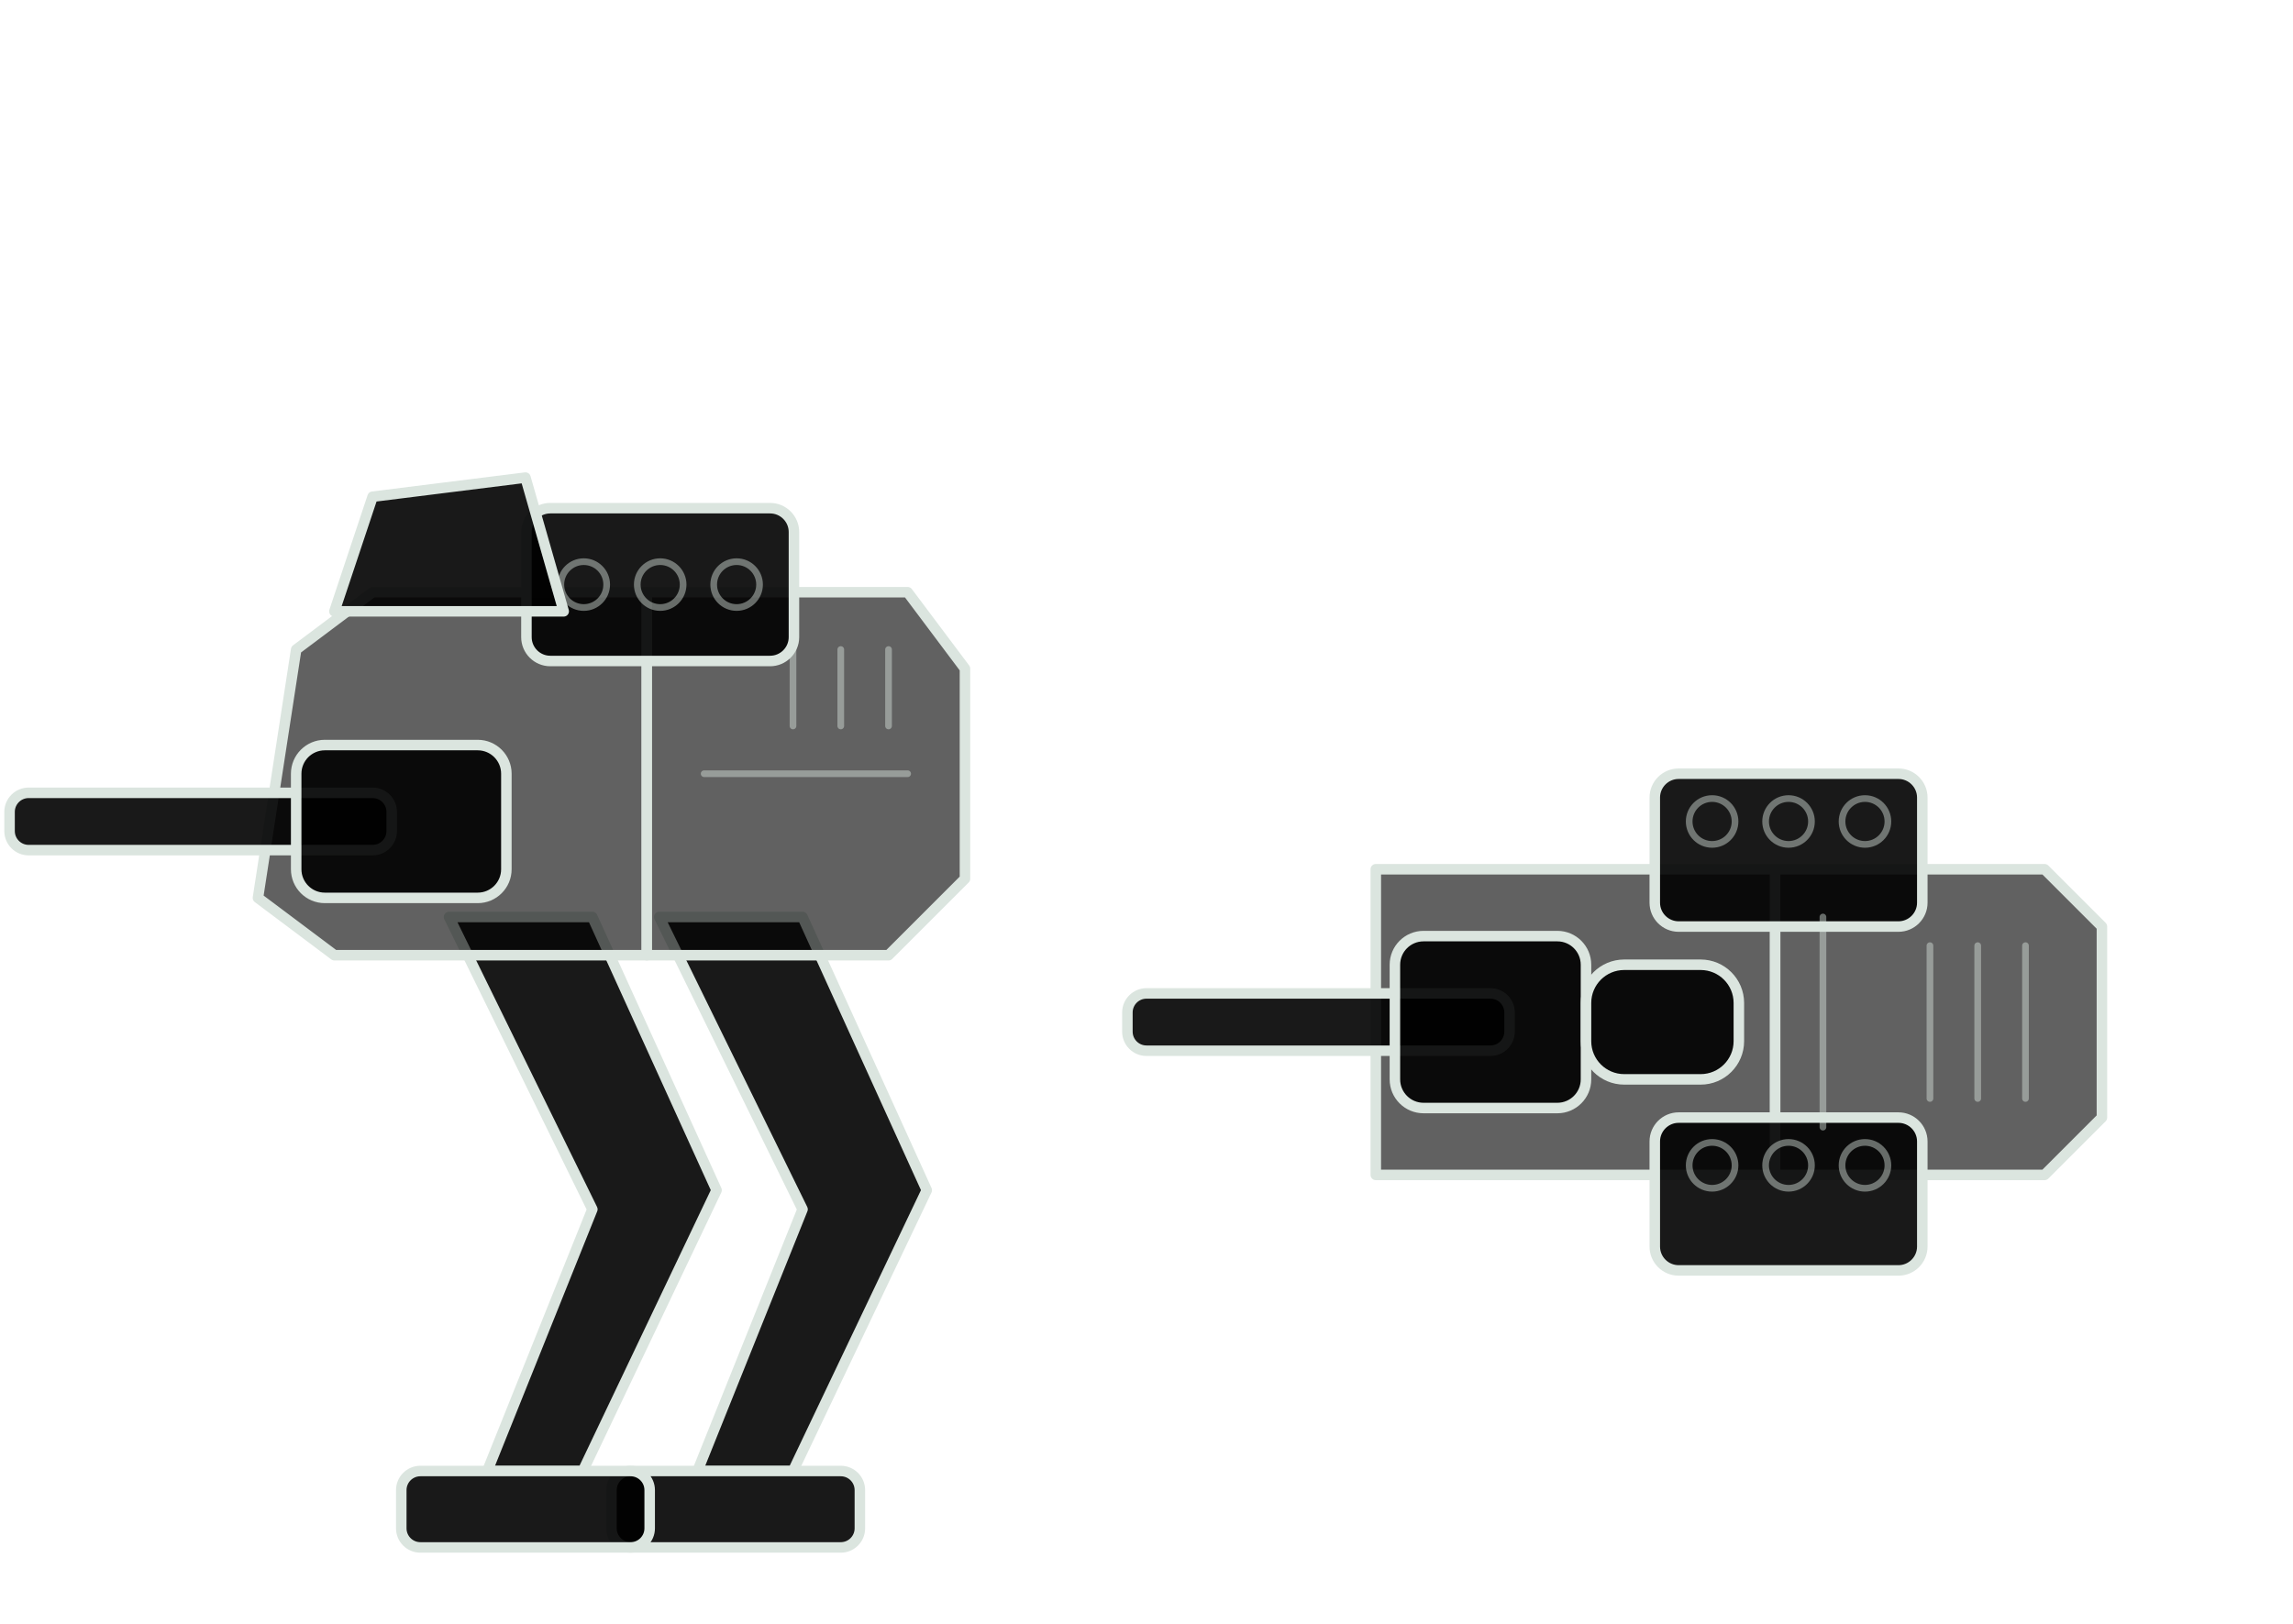
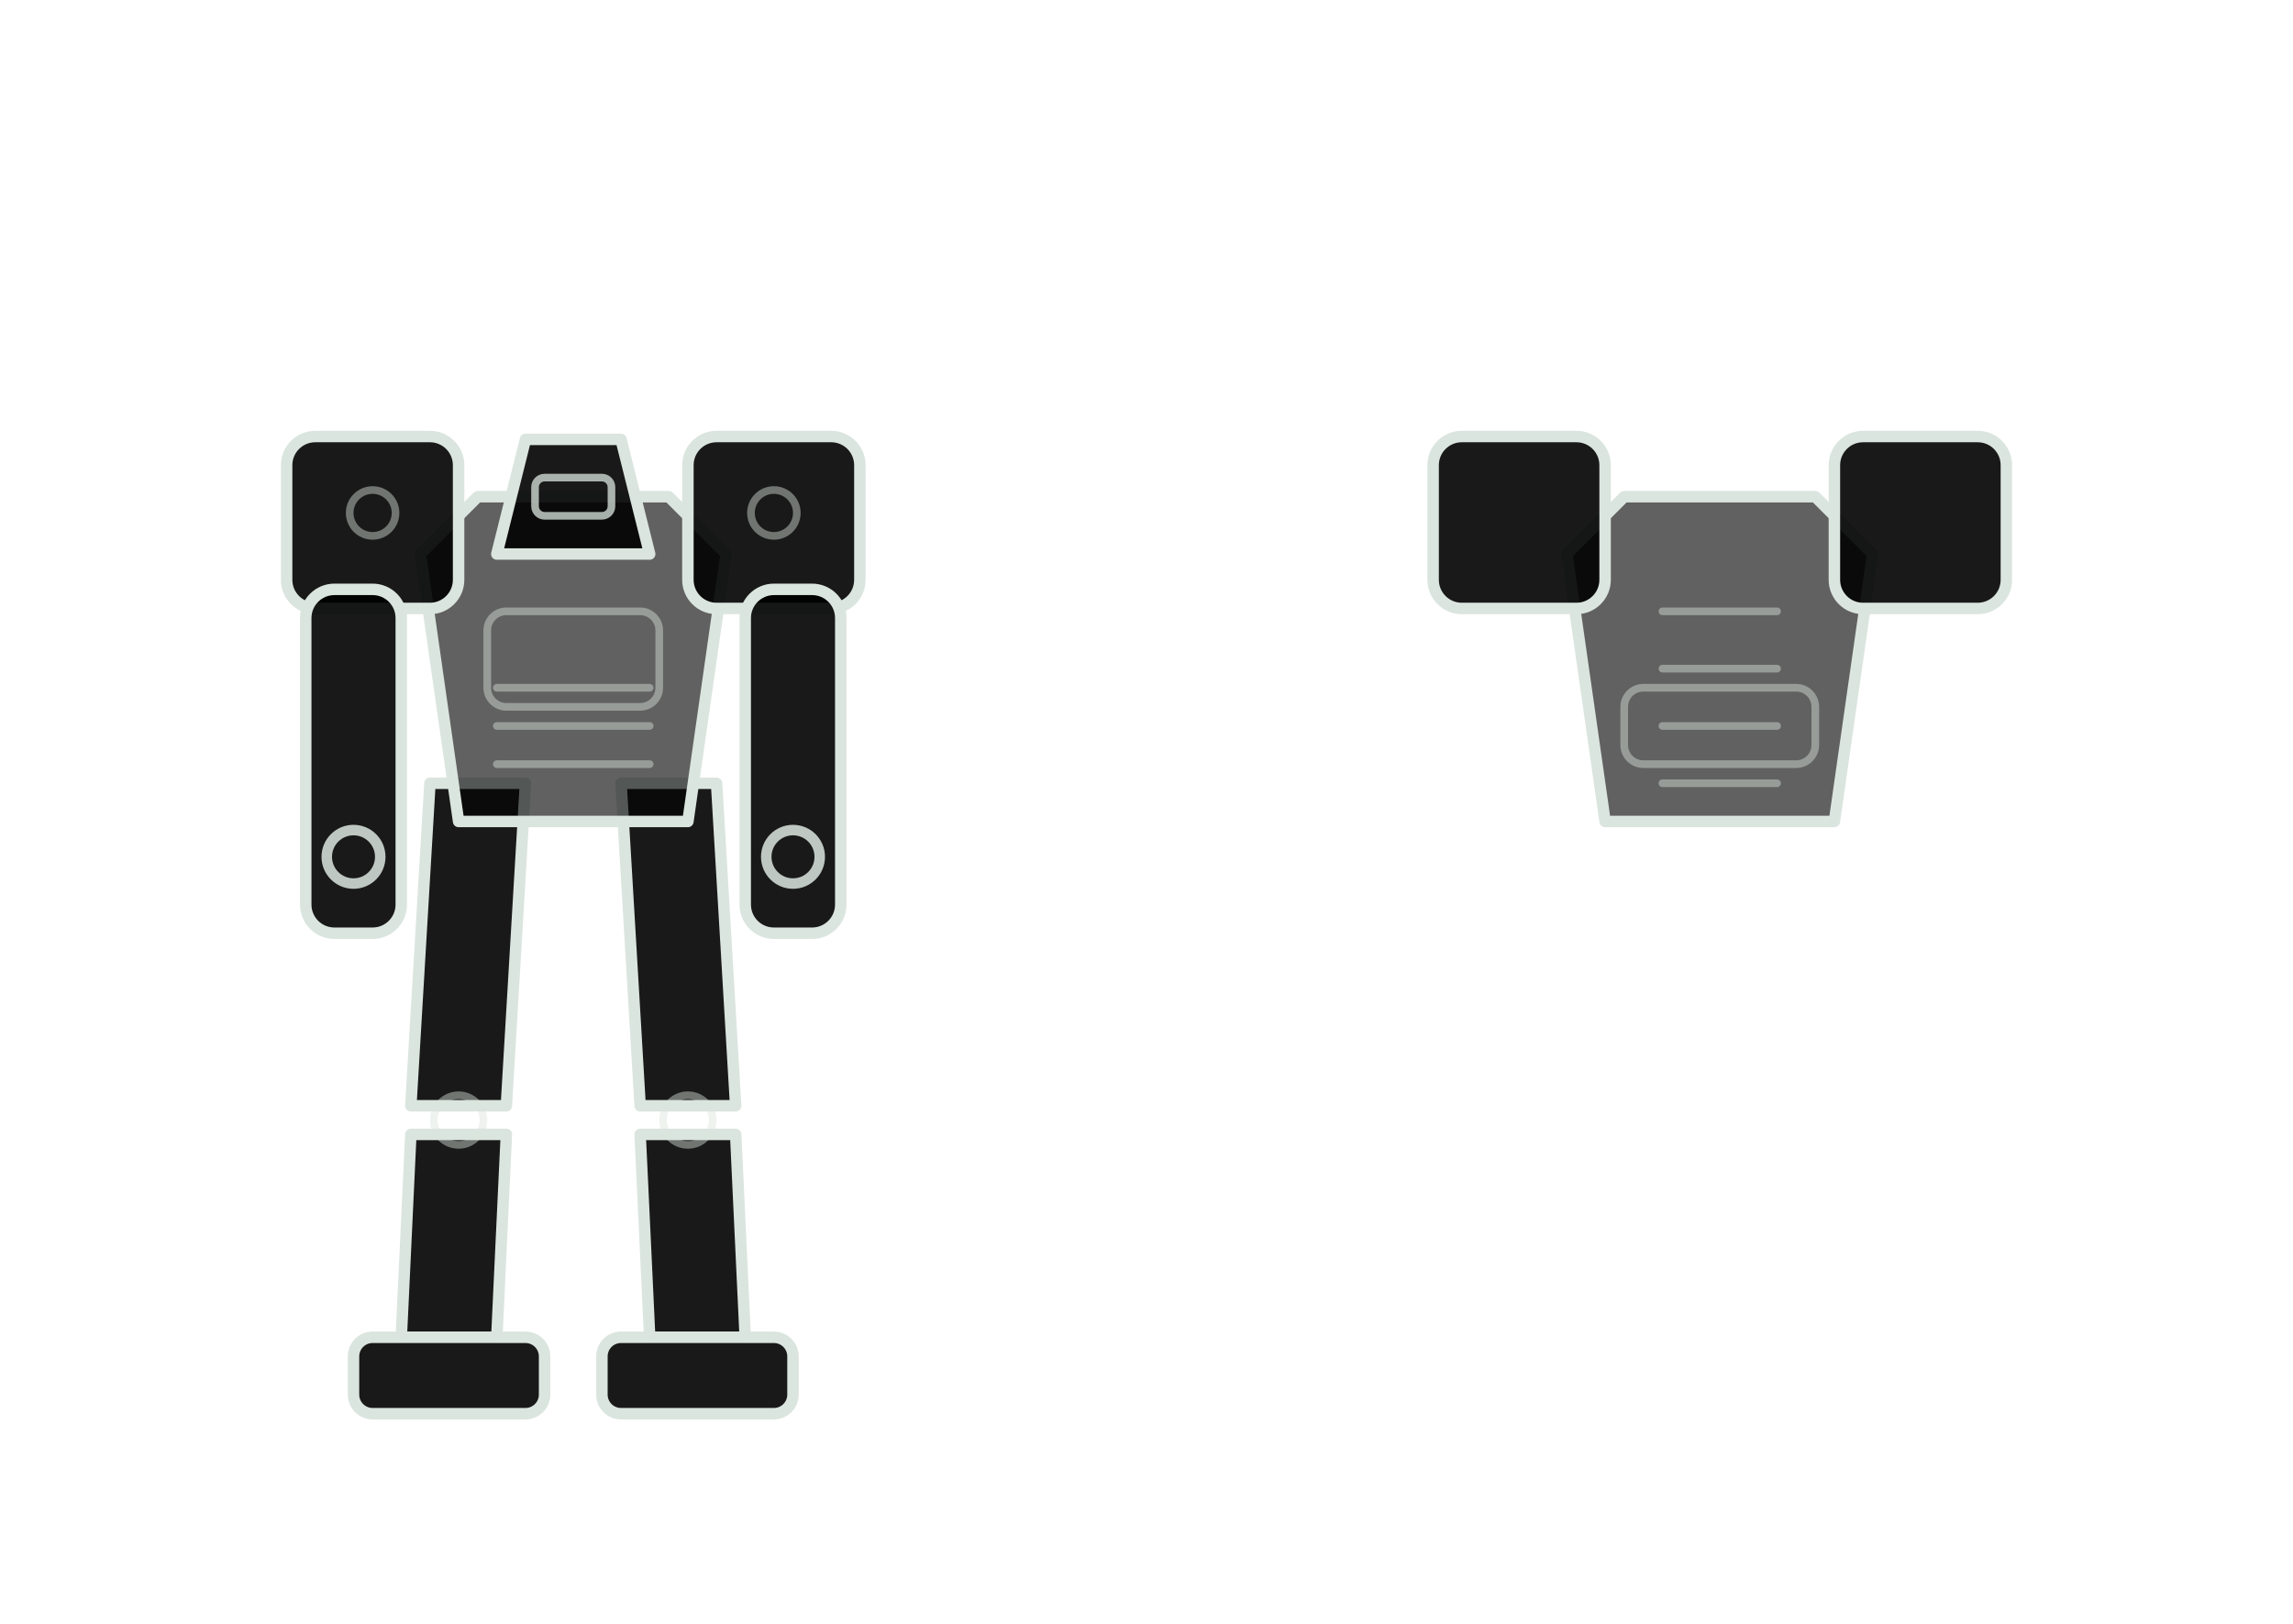
<svg xmlns="http://www.w3.org/2000/svg" viewBox="0 0 240 170">
-   <g id="part-LEGS" fill="currentColor" fill-opacity=".9" stroke="#dbe5df" stroke-width="1.1" stroke-linejoin="round">
-     <path d="M 69 96 L 84 126.6 L 73 154 L 83 154 L 97 124.6 L 84 96 Z" />
-     <rect x="64" y="154" width="26" height="8" rx="2" />
+   <g id="part-LEGS" fill="currentColor" fill-opacity=".9" stroke="#dbe5df" stroke-width="1.2" stroke-linejoin="round">
+     <polygon points="45,82 55,82 53,115.76 43,115.76" />
+     <polygon points="43,118.76 53,118.76 52,140 42,140" />
+     <rect x="37" y="140" width="20" height="8" rx="2" />
  </g>
-   <g id="part-LEGS" fill="currentColor" fill-opacity=".9" stroke="#dbe5df" stroke-width="1.1" stroke-linejoin="round">
-     <path d="M 47 96 L 62 126.6 L 51 154 L 61 154 L 75 124.6 L 62 96 Z" />
-     <rect x="42" y="154" width="26" height="8" rx="2" />
+   <g fill="none" stroke="#dbe5df" stroke-opacity=".45" stroke-width=".8" stroke-linecap="round" stroke-linejoin="round">
+     <circle cx="48" cy="117.26" r="2.6" />
  </g>
-   <g id="part-TORSO" fill="currentColor" fill-opacity=".62" stroke="#dbe5df" stroke-width="1.1" stroke-linejoin="round">
-     <polygon points="27,94 31,68 39,62 67.7,62 67.7,100 35,100" />
+   <g id="part-LEGS" fill="currentColor" fill-opacity=".9" stroke="#dbe5df" stroke-width="1.2" stroke-linejoin="round">
+     <polygon points="65,82 75,82 77,115.76 67,115.76" />
+     <polygon points="67,118.76 77,118.76 78,140 68,140" />
+     <rect x="63" y="140" width="20" height="8" rx="2" />
  </g>
-   <g id="part-TORSO_REAR" fill="currentColor" fill-opacity=".62" stroke="#dbe5df" stroke-width="1.1" stroke-linejoin="round">
-     <polygon points="67.7,62 95,62 101,70 101,92 93,100 67.7,100" />
+   <g fill="none" stroke="#dbe5df" stroke-opacity=".45" stroke-width=".8" stroke-linecap="round" stroke-linejoin="round">
+     <circle cx="72" cy="117.26" r="2.6" />
  </g>
-   <g fill="none" stroke="#dbe5df" stroke-opacity=".45" stroke-width=".7" stroke-linecap="round" stroke-linejoin="round">
-     <line x1="73.7" y1="81" x2="95" y2="81" />
-     <line x1="93" y1="68" x2="93" y2="76" />
-     <line x1="88" y1="68" x2="88" y2="76" />
-     <line x1="83" y1="68" x2="83" y2="76" />
+   <g id="part-TORSO" fill="currentColor" fill-opacity=".62" stroke="#dbe5df" stroke-width="1.2" stroke-linejoin="round">
+     <polygon points="44,58 50,52 70,52 76,58 72,86 48,86" />
  </g>
-   <g id="part-LEFT_SHOULDER" fill="currentColor" fill-opacity=".9" stroke="#dbe5df" stroke-width="1.1" stroke-linejoin="round">
-     <rect x="55.1" y="53.2" width="28" height="16" rx="2.5" />
+   <g fill="none" stroke="#dbe5df" stroke-opacity=".45" stroke-width=".8" stroke-linecap="round" stroke-linejoin="round">
+     <rect x="51" y="64" width="18" height="10" rx="2" />
+     <line x1="52" y1="72" x2="68" y2="72" />
+     <line x1="52" y1="76" x2="68" y2="76" />
+     <line x1="52" y1="80" x2="68" y2="80" />
  </g>
-   <g fill="none" stroke="#dbe5df" stroke-opacity=".45" stroke-width=".7" stroke-linecap="round" stroke-linejoin="round">
-     <circle cx="61.1" cy="61.2" r="2.4" />
-     <circle cx="69.1" cy="61.2" r="2.4" />
-     <circle cx="77.1" cy="61.2" r="2.4" />
+   <g id="part-RIGHT_SHOULDER" fill="currentColor" fill-opacity=".9" stroke="#dbe5df" stroke-width="1.2" stroke-linejoin="round">
+     <rect x="30" y="45.7" width="18" height="18" rx="3" />
  </g>
-   <g id="part-HEAD" fill="currentColor" fill-opacity=".9" stroke="#dbe5df" stroke-width="1.1" stroke-linejoin="round">
-     <polygon points="35,64 39,52 55,50 59,64" />
+   <g fill="none" stroke="#dbe5df" stroke-opacity=".45" stroke-width=".8" stroke-linecap="round" stroke-linejoin="round">
+     <circle cx="39" cy="53.7" r="2.4" />
  </g>
-   <g id="part-ARMS" fill="currentColor" fill-opacity=".9" stroke="#dbe5df" stroke-width="1.1" stroke-linejoin="round">
-     <rect x="1" y="83" width="40" height="6" rx="2" />
-     <rect x="31" y="78" width="22" height="16" rx="3" />
+   <g id="part-LEFT_SHOULDER" fill="currentColor" fill-opacity=".9" stroke="#dbe5df" stroke-width="1.2" stroke-linejoin="round">
+     <rect x="72" y="45.7" width="18" height="18" rx="3" />
  </g>
-   <g id="part-TORSO" fill="currentColor" fill-opacity=".62" stroke="#dbe5df" stroke-width="1.1" stroke-linejoin="round">
-     <polygon points="144,91 144,91 185.8,91 185.8,123 144,123 144,123" />
+   <g fill="none" stroke="#dbe5df" stroke-opacity=".45" stroke-width=".8" stroke-linecap="round" stroke-linejoin="round">
+     <circle cx="81" cy="53.7" r="2.4" />
  </g>
-   <g id="part-TORSO_REAR" fill="currentColor" fill-opacity=".62" stroke="#dbe5df" stroke-width="1.1" stroke-linejoin="round">
-     <polygon points="185.8,91 214,91 220,97 220,117 214,123 185.8,123" />
+   <g id="part-ARMS" fill="currentColor" fill-opacity=".9" stroke="#dbe5df" stroke-width="1.2" stroke-linejoin="round">
+     <rect x="32" y="61.7" width="10" height="36" rx="3" />
  </g>
-   <g id="part-RIGHT_SHOULDER" fill="currentColor" fill-opacity=".9" stroke="#dbe5df" stroke-width="1.1" stroke-linejoin="round">
-     <rect x="173.2" y="81" width="28" height="16" rx="2.5" />
+   <g fill="none" stroke="#dbe5df" stroke-opacity=".85" stroke-width="1.1" stroke-linecap="round" stroke-linejoin="round">
+     <circle cx="37" cy="89.7" r="2.8" />
  </g>
-   <g id="part-LEFT_SHOULDER" fill="currentColor" fill-opacity=".9" stroke="#dbe5df" stroke-width="1.1" stroke-linejoin="round">
-     <rect x="173.2" y="117" width="28" height="16" rx="2.5" />
+   <g id="part-ARMS" fill="currentColor" fill-opacity=".9" stroke="#dbe5df" stroke-width="1.2" stroke-linejoin="round">
+     <rect x="78" y="61.7" width="10" height="36" rx="3" />
  </g>
-   <g fill="none" stroke="#dbe5df" stroke-opacity=".45" stroke-width=".7" stroke-linecap="round" stroke-linejoin="round">
-     <circle cx="179.2" cy="86" r="2.4" />
-     <circle cx="187.2" cy="86" r="2.4" />
-     <circle cx="195.2" cy="86" r="2.4" />
-     <circle cx="179.2" cy="122" r="2.4" />
-     <circle cx="187.2" cy="122" r="2.4" />
-     <circle cx="195.2" cy="122" r="2.4" />
+   <g fill="none" stroke="#dbe5df" stroke-opacity=".85" stroke-width="1.1" stroke-linecap="round" stroke-linejoin="round">
+     <circle cx="83" cy="89.7" r="2.8" />
  </g>
-   <g id="part-ARMS" fill="currentColor" fill-opacity=".9" stroke="#dbe5df" stroke-width="1.1" stroke-linejoin="round">
-     <rect x="118" y="104" width="40" height="6" rx="2" />
-     <rect x="146" y="98" width="20" height="18" rx="3" />
+   <g id="part-HEAD" fill="currentColor" fill-opacity=".9" stroke="#dbe5df" stroke-width="1.2" stroke-linejoin="round">
+     <polygon points="52,58 55,46 65,46 68,58" />
  </g>
-   <g id="part-HEAD" fill="currentColor" fill-opacity=".9" stroke="#dbe5df" stroke-width="1.1" stroke-linejoin="round">
-     <rect x="166" y="101" width="16" height="12" rx="4" />
+   <g fill="none" stroke="#dbe5df" stroke-opacity=".75" stroke-width=".8" stroke-linecap="round" stroke-linejoin="round">
+     <rect x="56" y="50" width="8" height="4" rx="1" />
  </g>
-   <g fill="none" stroke="#dbe5df" stroke-opacity=".45" stroke-width=".7" stroke-linecap="round" stroke-linejoin="round">
-     <line x1="190.8" y1="96" x2="190.8" y2="118" />
-     <line x1="212" y1="99" x2="212" y2="115" />
-     <line x1="207" y1="99" x2="207" y2="115" />
-     <line x1="202" y1="99" x2="202" y2="115" />
+   <g id="part-TORSO_REAR" fill="currentColor" fill-opacity=".62" stroke="#dbe5df" stroke-width="1.2" stroke-linejoin="round">
+     <polygon points="164,58 170,52 190,52 196,58 192,86 168,86" />
+   </g>
+   <g fill="none" stroke="#dbe5df" stroke-opacity=".45" stroke-width=".8" stroke-linecap="round" stroke-linejoin="round">
+     <line x1="174" y1="64" x2="186" y2="64" />
+     <line x1="174" y1="70" x2="186" y2="70" />
+     <line x1="174" y1="76" x2="186" y2="76" />
+     <line x1="174" y1="82" x2="186" y2="82" />
+     <rect x="170" y="72" width="20" height="8" rx="2" />
+   </g>
+   <g id="part-LEFT_SHOULDER" fill="currentColor" fill-opacity=".9" stroke="#dbe5df" stroke-width="1.2" stroke-linejoin="round">
+     <rect x="150" y="45.7" width="18" height="18" rx="3" />
+   </g>
+   <g id="part-RIGHT_SHOULDER" fill="currentColor" fill-opacity=".9" stroke="#dbe5df" stroke-width="1.2" stroke-linejoin="round">
+     <rect x="192" y="45.7" width="18" height="18" rx="3" />
  </g>
</svg>
